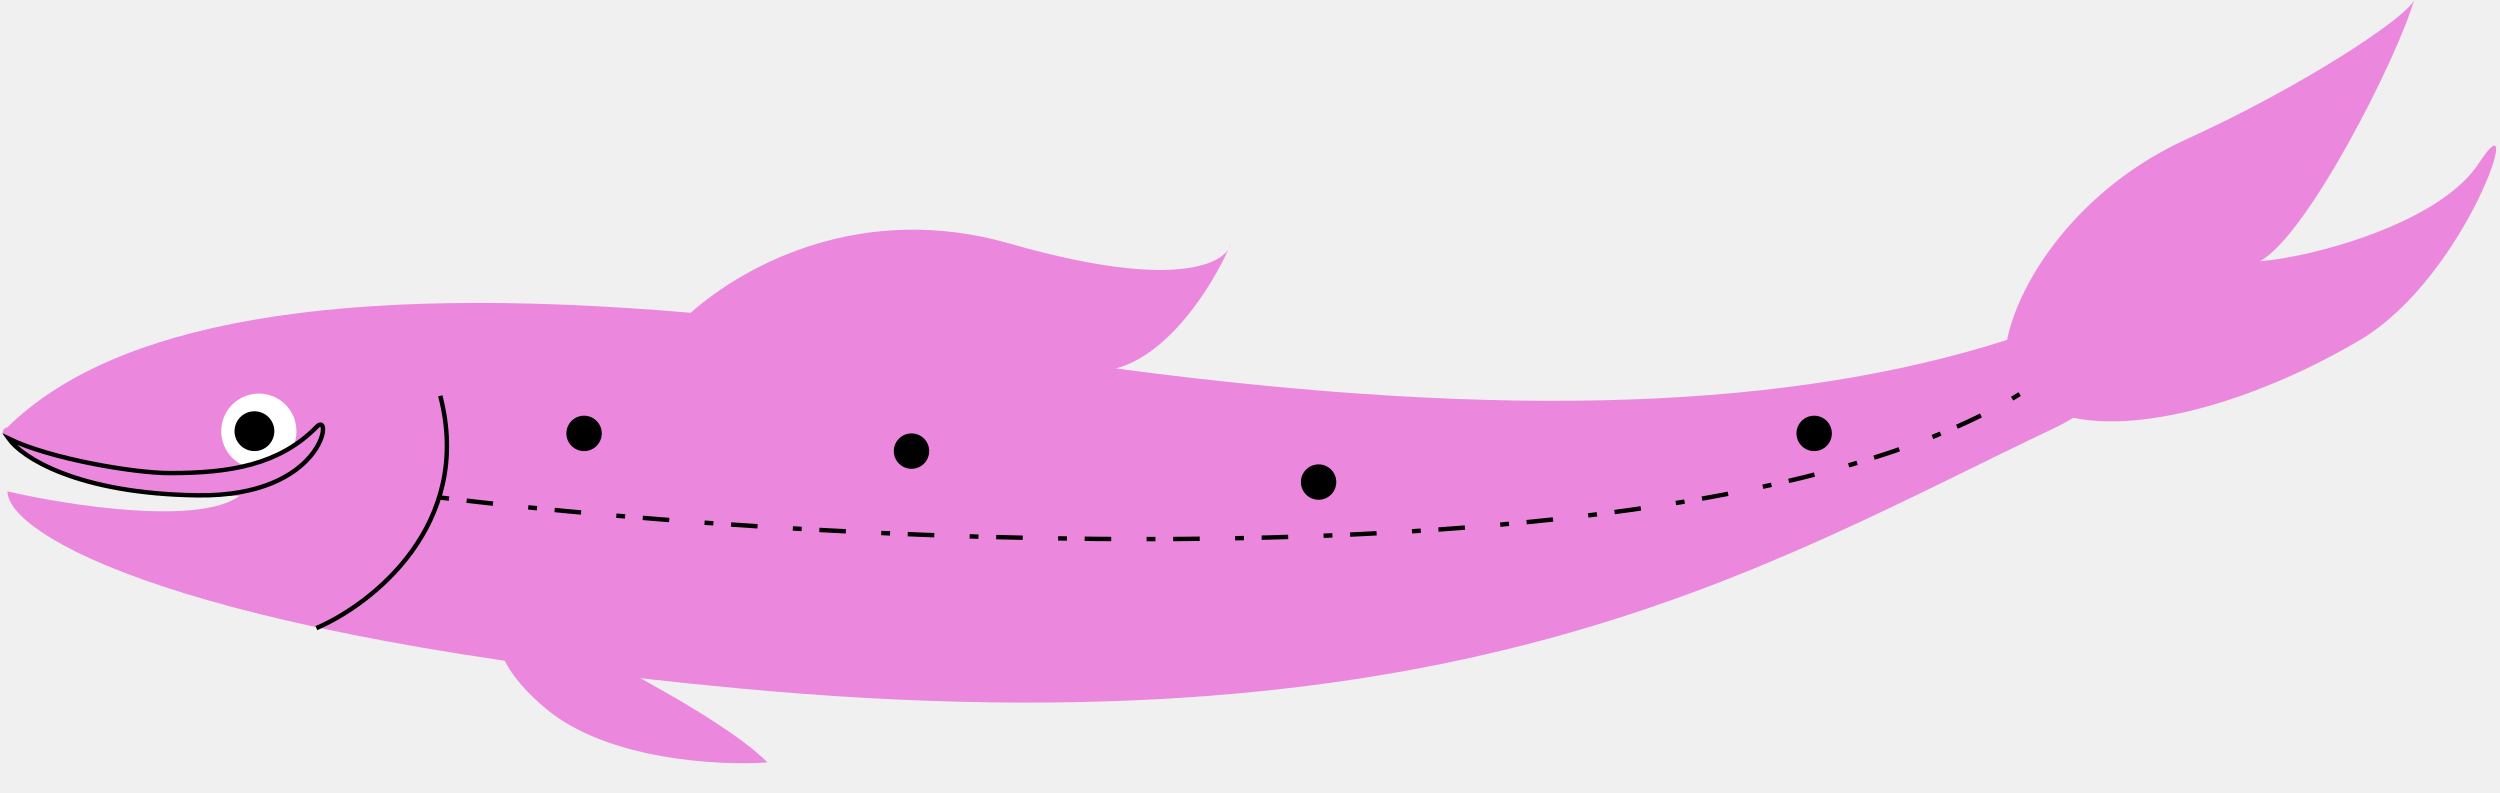
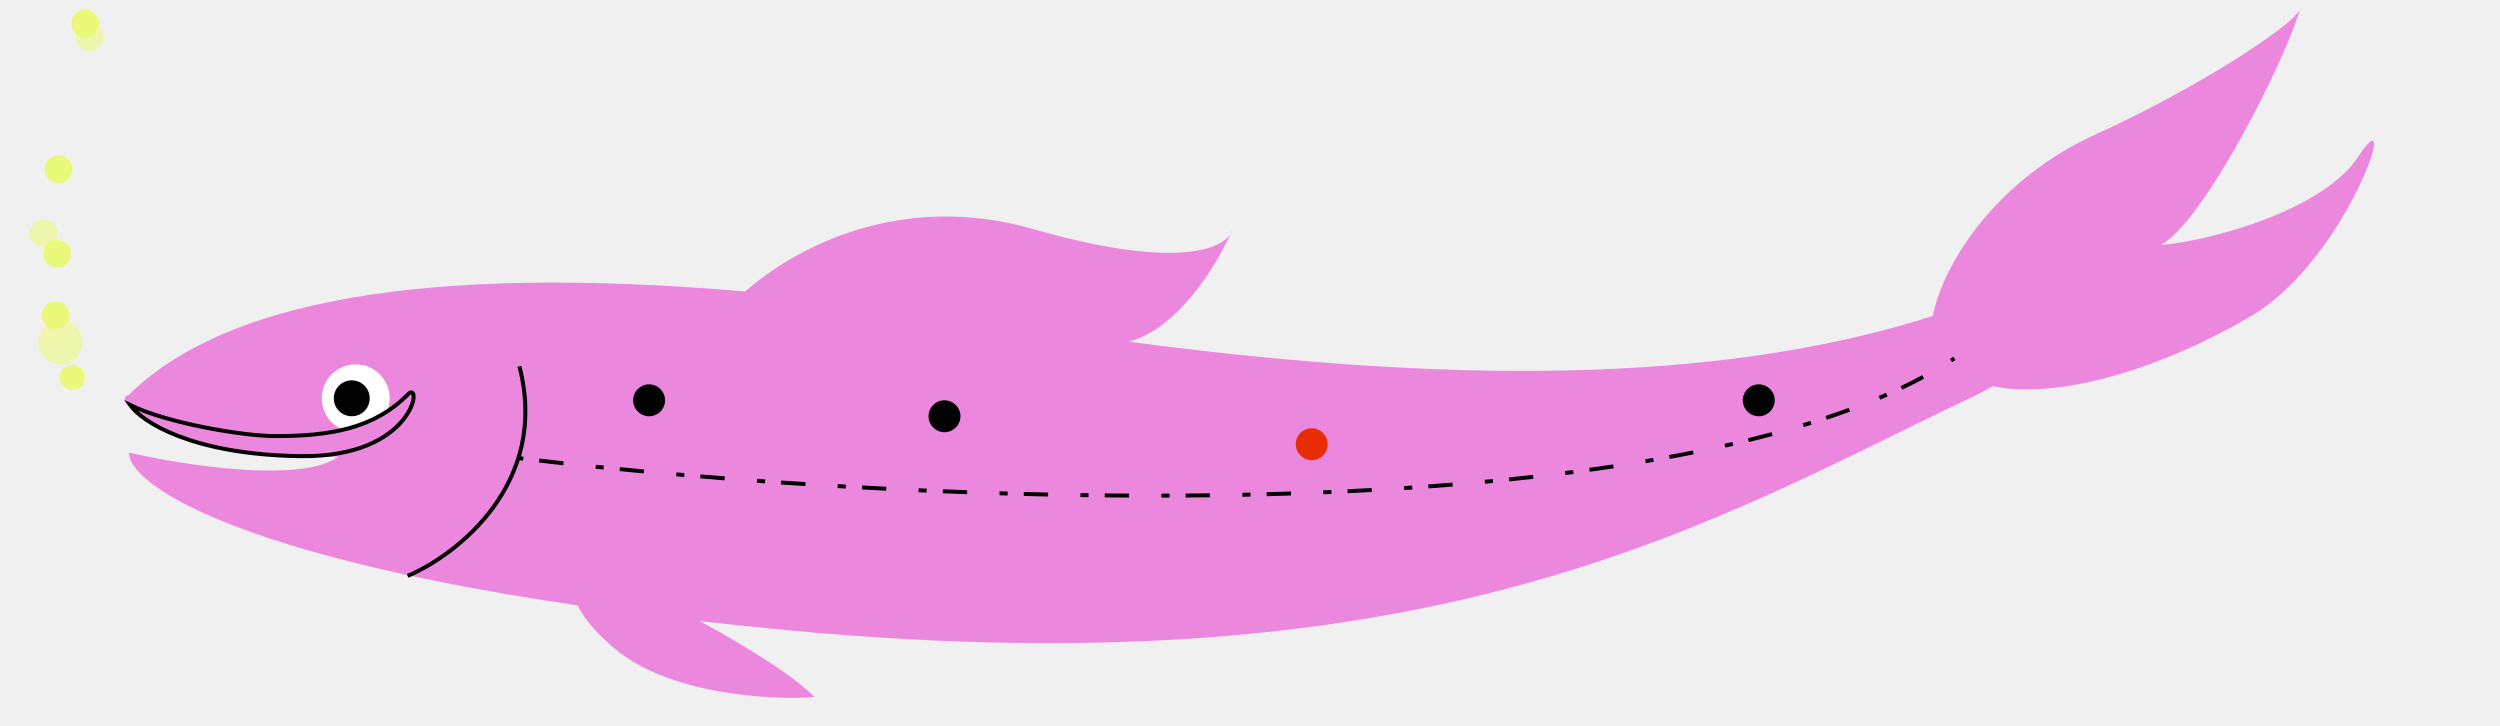
- <svg xmlns="http://www.w3.org/2000/svg" width="565" height="179" viewBox="0 0 565 179" fill="none">
-   <path d="M1.691 96.552C25.625 73.017 75.652 63.802 156.089 70.685C168.688 59.57 195.143 45.551 228.191 55.044C262.313 64.845 274.858 60.563 277.634 56.324C277.836 55.877 278.022 55.449 278.191 55.044C278.099 55.46 277.917 55.892 277.634 56.324C273.85 64.701 264.342 80.027 252.191 83.271C341.611 95.133 405.224 92.281 453.6 76.819C456.271 63.488 469.58 42.585 494.458 31.307C519.607 19.906 543.863 4.095 545.58 0C542.014 12.679 521.492 53.328 510.712 59.045C510.711 59.046 510.71 59.047 510.709 59.048C522.6 58.122 551.367 50.487 560.243 36.856C571.339 19.815 557.589 62.554 533.295 76.882C511.438 89.771 485.421 97.906 468.552 94.421C467.114 95.299 465.814 96.02 464.691 96.552C399.191 127.547 331.691 171.051 166.691 155.551C39.691 143.621 1.691 120.718 1.691 111.051C15.358 114.218 44.991 118.851 54.191 112.051C44.524 112.384 22.291 111.551 10.691 105.551C-0.909 99.551 -0.142 97.052 1.691 96.552Z" fill="#EB88DD" />
-   <circle cx="132" cy="97.949" r="4" fill="black" />
-   <circle cx="206" cy="101.949" r="4" fill="black" />
-   <circle cx="298" cy="108.949" r="4" fill="black" />
-   <circle cx="410" cy="97.949" r="4" fill="black" />
-   <circle cx="58.5" cy="97.449" r="8.5" fill="white" />
-   <circle cx="57.5" cy="97.449" r="4.5" fill="black" />
-   <path d="M71.5 141.949C84 136.616 107.1 118.649 99.5 89.449" stroke="black" />
-   <path d="M173.438 172.306C163.013 161.733 130.192 145.325 115.084 138.443C112.038 140.777 109.409 148.369 123.255 160.064C137.101 171.759 162.48 173.098 173.438 172.306Z" fill="#EB88DD" />
-   <path d="M99.5 112.449C190 123.449 388.6 133.849 459 87.449" stroke="black" stroke-dasharray="2 4 6 8" />
-   <path d="M44.676 111.944C17.363 111.578 4.845 103.264 2 99.153C11.434 103.721 30.301 106.919 38.387 106.919C51.931 106.919 63.095 105.13 71.63 96.412C75.244 92.721 73.427 112.328 44.676 111.944Z" fill="#EB88DD" stroke="black" />
+ <svg xmlns="http://www.w3.org/2000/svg" width="572" height="166" viewBox="0 0 572 166" fill="none">
+   <path d="M29.513 90.311C51.37 68.817 97.058 60.402 170.519 66.688C182.024 56.536 206.185 43.734 236.367 52.403C267.528 61.354 278.985 57.444 281.521 53.572C281.705 53.164 281.875 52.773 282.03 52.403C281.945 52.783 281.779 53.178 281.521 53.572C278.064 61.223 269.382 75.219 258.285 78.182C339.948 89.015 398.043 86.41 442.223 72.289C444.662 60.115 456.817 41.025 479.537 30.726C502.505 20.313 524.657 5.874 526.225 2.134C522.968 13.713 504.227 50.836 494.381 56.057C494.38 56.058 494.379 56.059 494.379 56.06C505.238 55.214 531.51 48.242 539.616 35.792C549.75 20.23 537.192 59.262 515.005 72.347C495.044 84.118 471.284 91.547 455.878 88.364C454.565 89.167 453.378 89.825 452.352 90.311C392.534 118.618 330.889 158.348 180.201 144.192C64.217 133.297 29.513 112.38 29.513 103.552C41.994 106.444 69.057 110.676 77.459 104.466C68.631 104.77 48.326 104.009 37.732 98.529C27.138 93.05 27.839 90.767 29.513 90.311Z" fill="#EB88DD" />
+   <circle cx="2.886" cy="2.886" r="2.886" transform="matrix(-0.999959 -0.00906737 -0.00906737 0.999959 19.4609 83.4902)" fill="#EBF97B" />
+   <circle opacity="0.57" cx="5.07" cy="5.07" r="5.07" transform="matrix(-0.999959 -0.00906737 -0.00906737 0.999959 18.9277 73.3442)" fill="#EBF97B" />
+   <circle cx="3.198" cy="3.198" r="3.198" transform="matrix(-0.999959 -0.00906737 -0.00906737 0.999959 16.002 68.9487)" fill="#EBF97B" />
+   <circle opacity="0.57" cx="3.198" cy="3.198" r="3.198" transform="matrix(-0.999959 -0.00906737 -0.00906737 0.999959 13.207 50.2012)" fill="#EBF97B" />
+   <circle cx="3.198" cy="3.198" r="3.198" transform="matrix(-0.999959 -0.00906737 -0.00906737 0.999959 16.2832 54.9097)" fill="#EBF97B" />
+   <circle cx="3.198" cy="3.198" r="3.198" transform="matrix(-0.999959 -0.00906737 -0.00906737 0.999959 16.6172 35.5669)" fill="#EBF97B" />
+   <circle opacity="0.57" cx="3.198" cy="3.198" r="3.198" transform="matrix(-0.999959 -0.00906737 -0.00906737 0.999959 23.7578 5.36328)" fill="#EBF97B" />
+   <circle cx="3.198" cy="3.198" r="3.198" transform="matrix(-0.999959 -0.00906737 -0.00906737 0.999959 22.6934 2.2334)" fill="#EBF97B" />
+   <circle cx="148.518" cy="91.587" r="3.653" fill="black" />
+   <circle cx="216.1" cy="95.24" r="3.653" fill="black" />
+   <circle cx="300.12" cy="101.633" r="3.653" fill="#E82D04" />
+   <circle cx="402.405" cy="91.587" r="3.653" fill="black" />
+   <circle cx="81.395" cy="91.13" r="7.763" fill="white" />
+   <circle cx="80.481" cy="91.131" r="4.11" fill="black" />
+   <path d="M93.268 131.77C104.683 126.9 125.78 110.491 118.839 83.824" stroke-width="0.913" stroke="black" />
+   <path d="M186.363 159.495C176.843 149.838 146.868 134.854 133.07 128.569C130.289 130.7 127.888 137.634 140.533 148.315C153.177 158.995 176.355 160.218 186.363 159.495Z" fill="#EB88DD" />
+   <path d="M118.838 104.83C119.134 104.865 119.431 104.901 119.729 104.937M447.155 81.998C446.904 82.163 446.652 82.328 446.398 82.491M123.368 105.368C125.174 105.578 127.021 105.787 128.909 105.995M136.301 106.783C136.902 106.845 137.507 106.907 138.115 106.969M141.802 107.336C143.619 107.514 145.464 107.691 147.335 107.865M154.745 108.533C155.35 108.585 155.957 108.638 156.566 108.69M160.249 108.999C162.082 109.151 163.935 109.3 165.806 109.446M173.203 110.004C173.819 110.048 174.437 110.093 175.056 110.137M178.723 110.393C180.567 110.519 182.425 110.642 184.296 110.762M191.667 111.214C192.285 111.251 192.904 111.286 193.525 111.322M197.234 111.529C199.068 111.629 200.912 111.725 202.767 111.819M210.175 112.17C210.789 112.197 211.404 112.224 212.02 112.251M215.727 112.406C217.571 112.48 219.424 112.551 221.283 112.618M228.691 112.863C229.311 112.881 229.93 112.9 230.55 112.917M234.241 113.018C236.089 113.065 237.942 113.108 239.8 113.147M247.205 113.28C247.822 113.289 248.44 113.298 249.057 113.306M252.767 113.349C254.616 113.367 256.468 113.381 258.321 113.391M265.734 113.402C266.351 113.401 266.968 113.4 267.586 113.397M271.289 113.378C273.141 113.364 274.994 113.346 276.846 113.323M284.257 113.202C284.874 113.189 285.491 113.176 286.108 113.163M289.807 113.074C291.663 113.025 293.517 112.971 295.369 112.912M302.767 112.642C303.386 112.616 304.005 112.59 304.623 112.564M308.327 112.396C310.177 112.308 312.023 112.214 313.864 112.113M321.273 111.672C321.888 111.632 322.503 111.592 323.116 111.551M326.81 111.293C328.667 111.158 330.518 111.017 332.361 110.868M339.74 110.229C340.358 110.172 340.974 110.114 341.59 110.055M345.27 109.691C347.122 109.502 348.965 109.305 350.796 109.1M358.141 108.225C358.754 108.147 359.366 108.068 359.977 107.989M363.672 107.493C365.51 107.239 367.336 106.975 369.147 106.702M376.488 105.529C377.095 105.427 377.699 105.323 378.302 105.218M381.945 104.566C383.787 104.226 385.611 103.876 387.415 103.514M394.67 101.971C395.273 101.835 395.875 101.697 396.473 101.559M400.035 100.709C401.87 100.258 403.679 99.793 405.462 99.314M412.585 97.278C413.179 97.097 413.769 96.915 414.356 96.731M417.836 95.605C419.635 95.004 421.397 94.385 423.122 93.748M430.013 91.018C430.582 90.776 431.145 90.532 431.703 90.286M435.06 88.748C436.762 87.938 438.413 87.103 440.01 86.244" stroke-width="0.913" stroke="black" />
+   <path d="M68.769 104.368C43.826 104.034 32.393 96.441 29.795 92.687C38.41 96.859 55.641 99.779 63.026 99.779C75.395 99.779 85.59 98.145 93.385 90.184C96.686 86.813 95.026 104.719 68.769 104.368Z" fill="#EB88DD" stroke-width="0.913" stroke="black" />
</svg>
